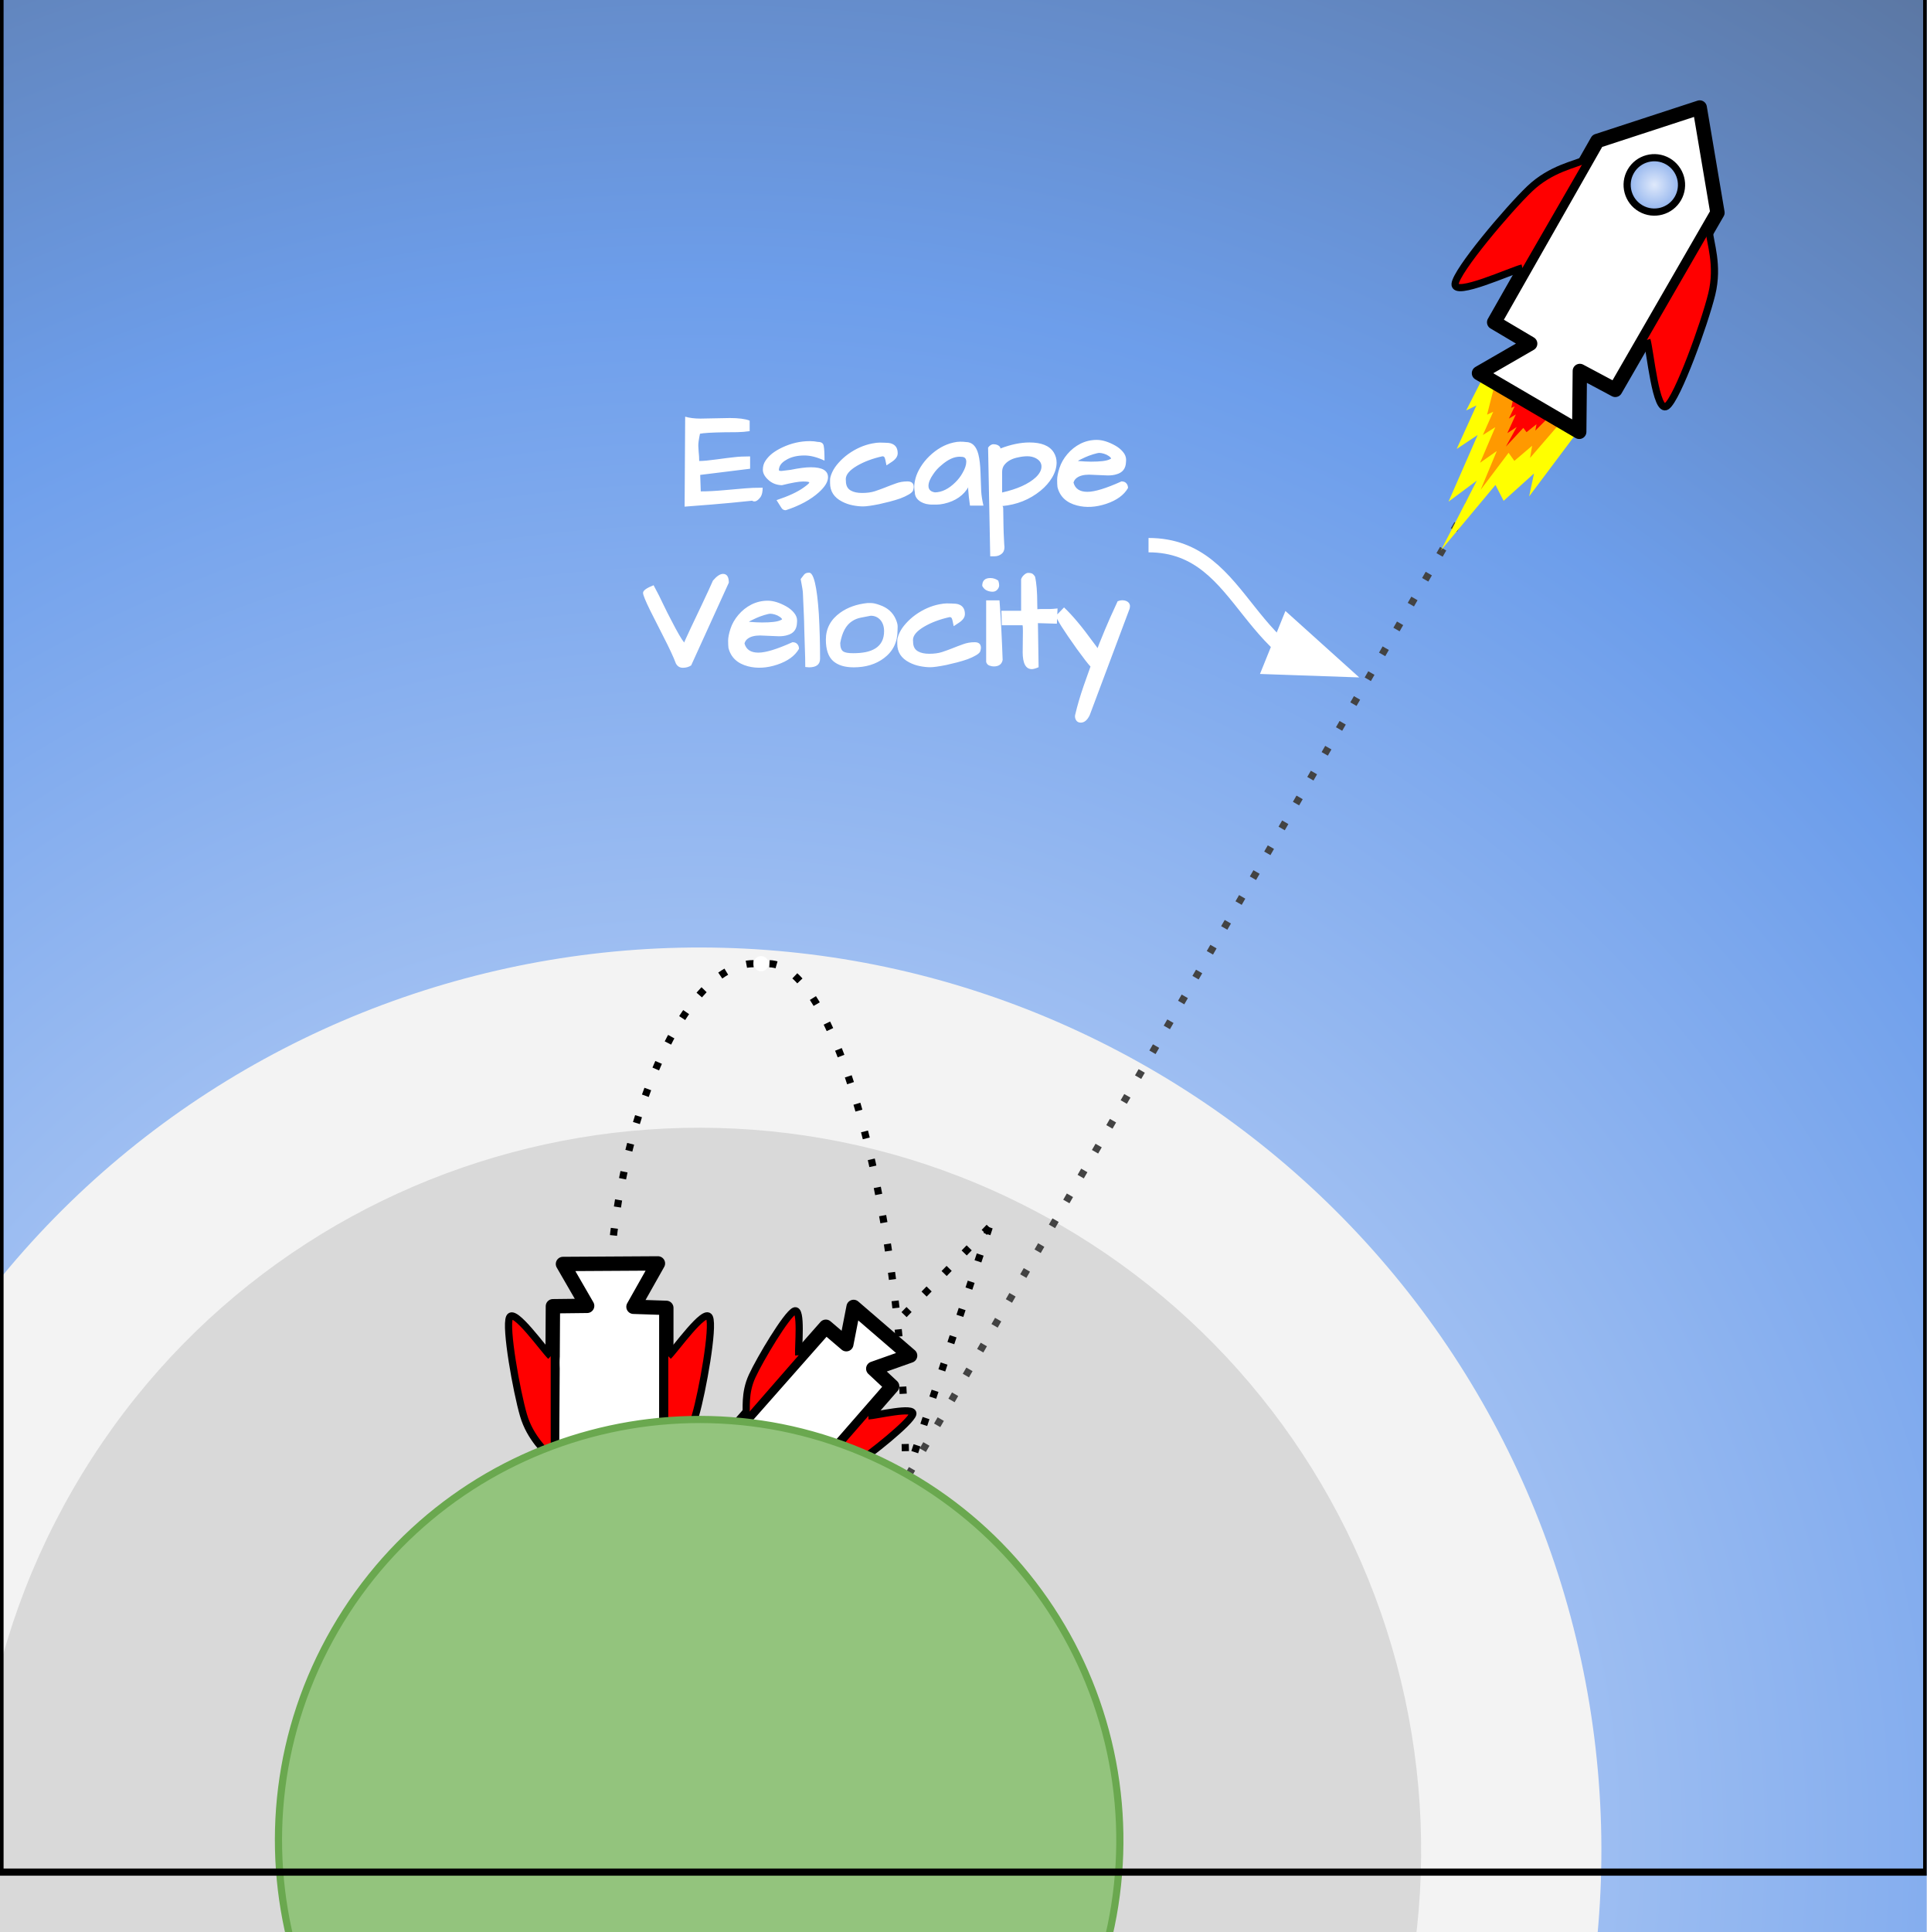
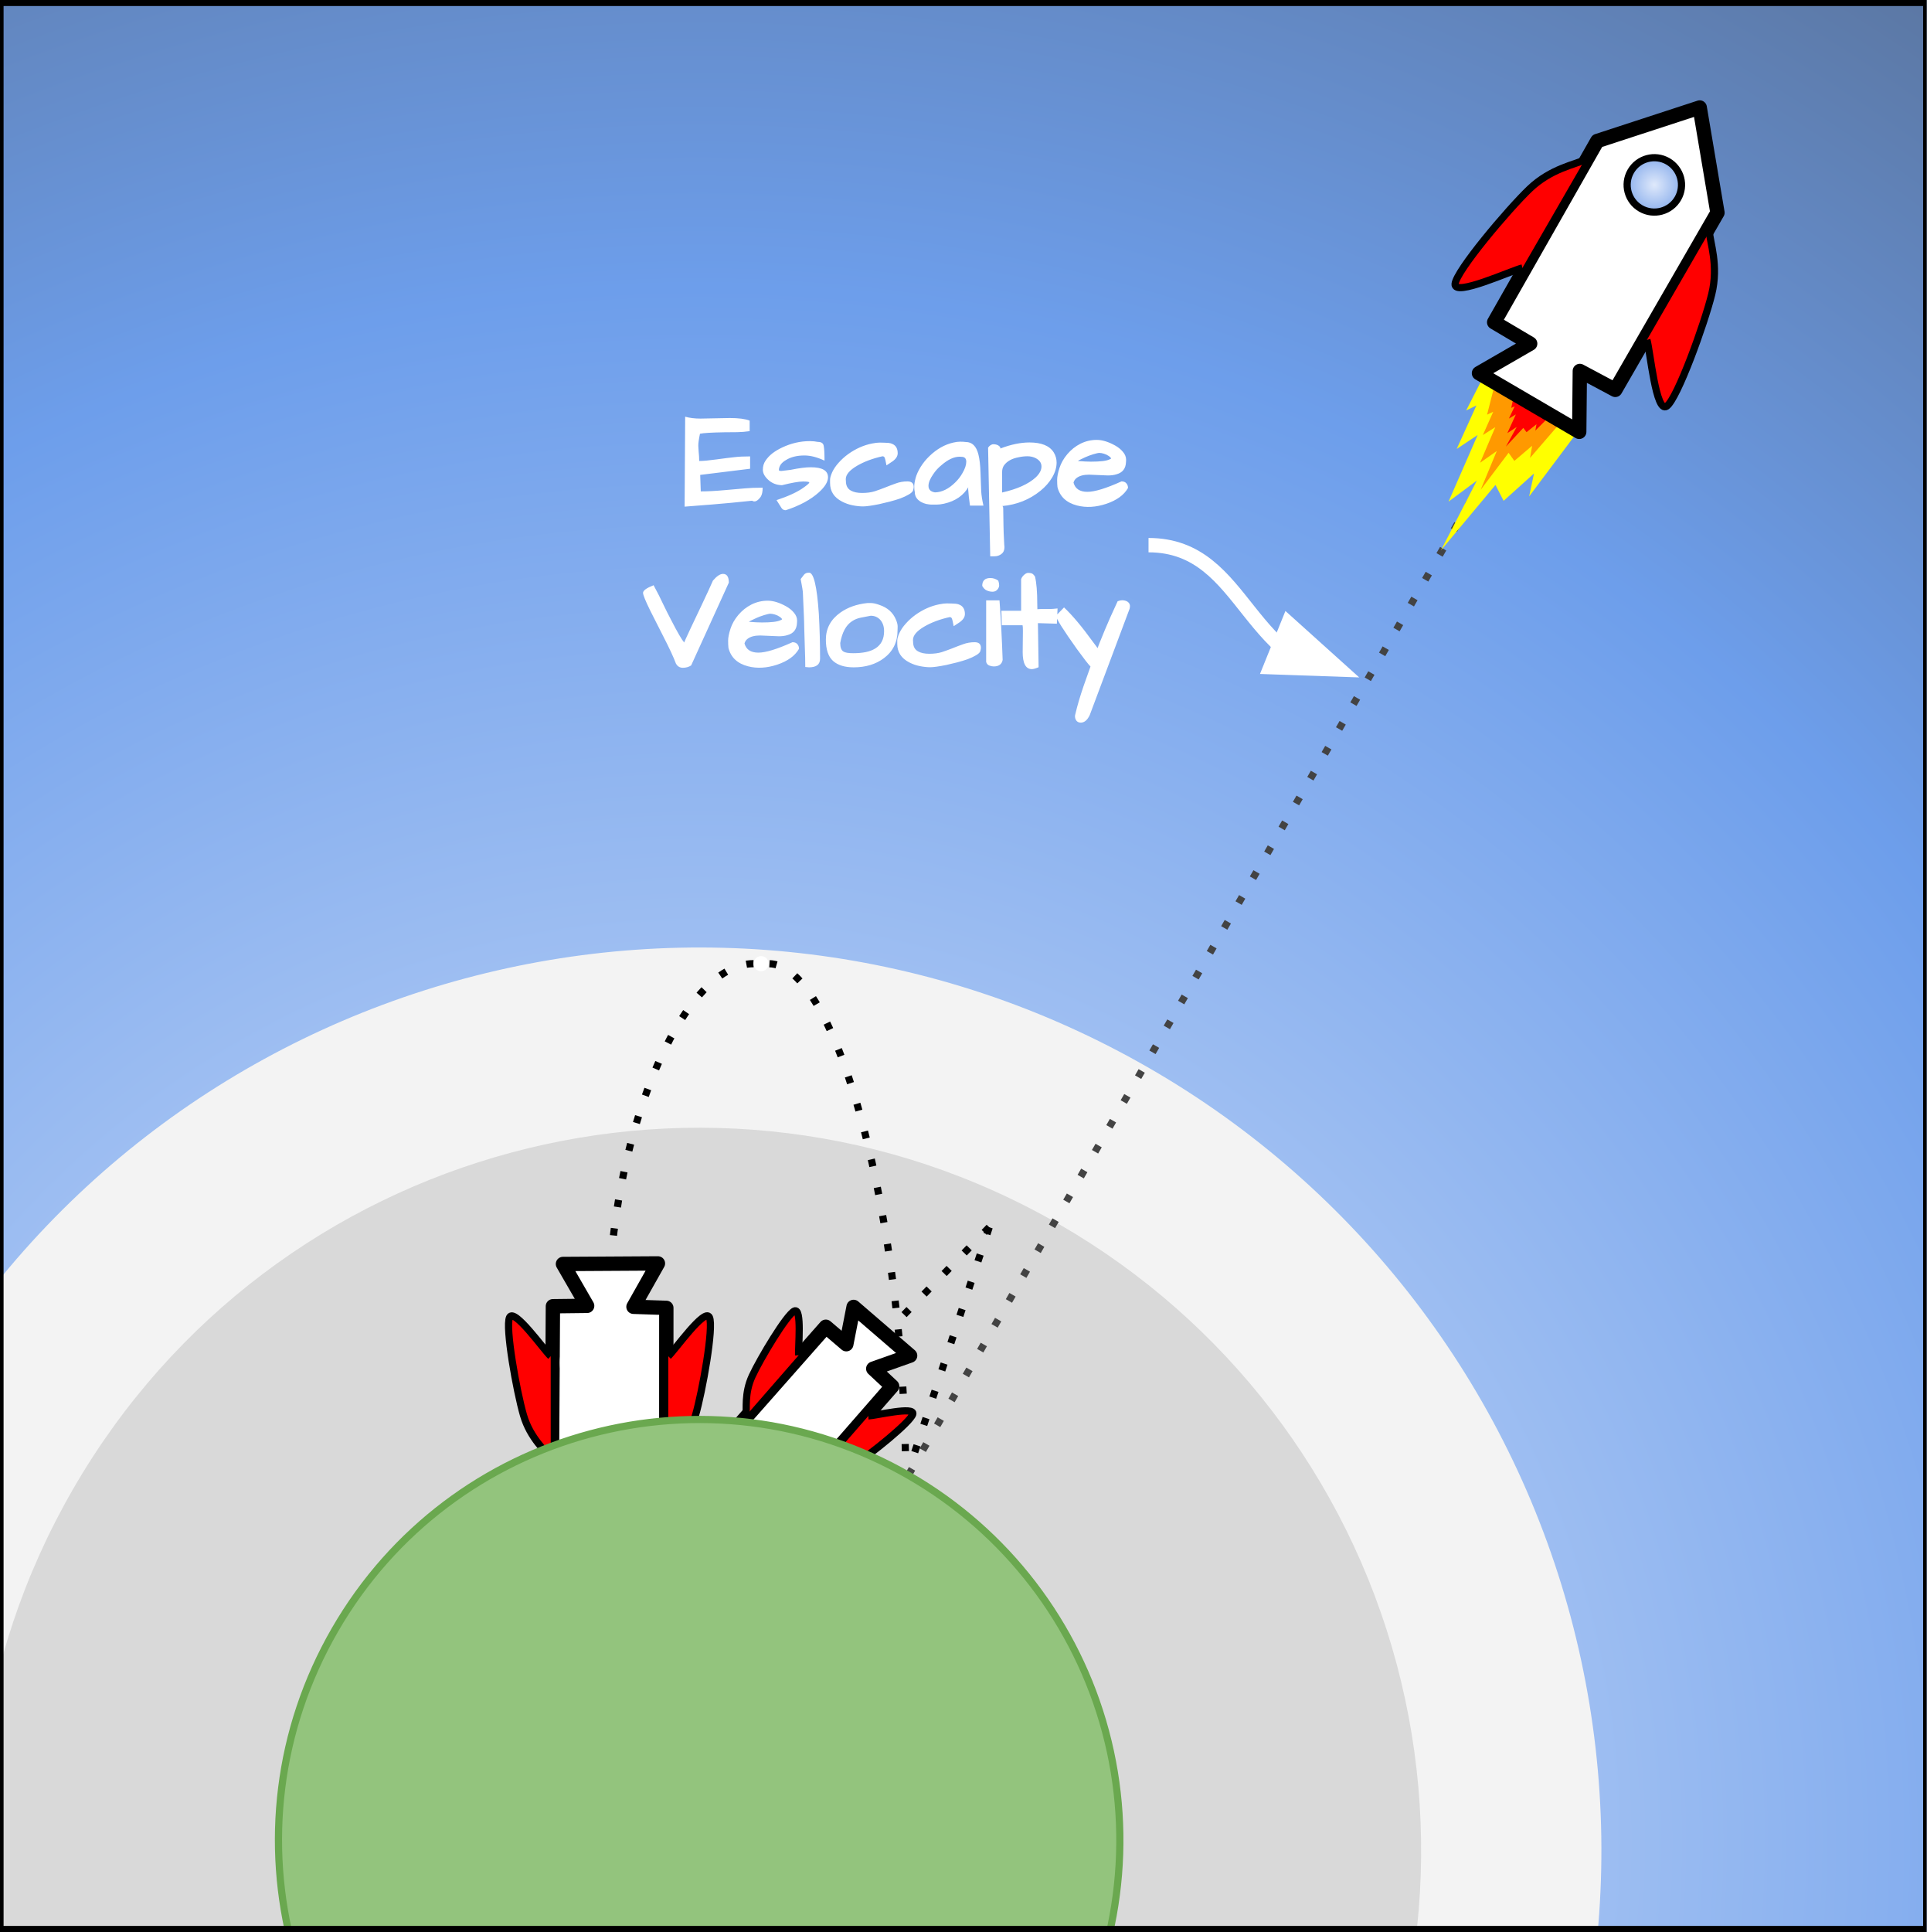
<svg xmlns="http://www.w3.org/2000/svg" version="1.1" viewBox="0.0 0.0 268.438 269.126" fill="none" stroke="none" stroke-linecap="square" stroke-miterlimit="10">
  <clipPath id="p.0">
    <path d="m0 0l268.438 0l0 269.126l-268.438 0l0 -269.126z" clip-rule="nonzero" />
  </clipPath>
  <g clip-path="url(#p.0)">
    <path fill="#000000" fill-opacity="0.0" d="m0 0l268.438 0l0 269.126l-268.438 0z" fill-rule="evenodd" />
    <defs>
      <radialGradient id="p.1" gradientUnits="userSpaceOnUse" gradientTransform="matrix(19.35632 11.1756 -11.1756 19.35632 0.0 0.0)" spreadMethod="pad" cx="9.509" cy="7.754" fx="9.509" fy="7.754" r="19.356">
        <stop offset="0.0" stop-color="#dfe9fb" />
        <stop offset="0.5" stop-color="#6d9eeb" />
        <stop offset="1.0" stop-color="#434343" />
      </radialGradient>
    </defs>
    <path fill="url(#p.1)" d="m-163.452 105.738l0 0c85.756 -148.525 272.069 -201.497 416.142 -118.315l0 0c69.186 39.945 119.179 106.588 138.981 185.268c19.802 78.68 7.791 162.951 -33.39 234.275l0 0c-85.756 148.525 -272.069 201.497 -416.142 118.315l0 0c-144.072 -83.182 -191.347 -271.018 -105.591 -419.543z" fill-rule="evenodd" />
    <path fill="#f3f3f3" d="m-11.56 194.887l0 0c34.729 -60.151 111.644 -80.76 171.795 -46.031l0 0c28.886 16.677 49.963 44.146 58.596 76.364c8.633 32.218 4.113 66.545 -12.564 95.431l0 0c-34.729 60.151 -111.644 80.76 -171.795 46.031l0 0c-60.151 -34.729 -80.76 -111.644 -46.031 -171.795z" fill-rule="evenodd" />
    <path fill="#d9d9d9" d="m10.184 207.423l0 0c27.797 -48.14 89.356 -64.624 137.496 -36.819l0 0c23.118 13.353 39.986 35.342 46.894 61.13c6.908 25.788 3.289 53.264 -10.059 76.381l0 0c-27.797 48.14 -89.356 64.624 -137.496 36.819l0 0c-48.14 -27.806 -64.632 -89.372 -36.835 -137.512z" fill-rule="evenodd" />
    <path fill="#000000" fill-opacity="0.0" d="m104.985 134.24c-10.079 0 -20.157 24.362 -20.157 48.724" fill-rule="evenodd" />
    <path stroke="#000000" stroke-width="1.0" stroke-linejoin="round" stroke-linecap="butt" stroke-dasharray="1.0,3.0" d="m104.985 134.24c-10.079 0 -20.157 24.362 -20.157 48.724" fill-rule="evenodd" />
    <path fill="#ffffff" d="m77.034 181.958l-0.144 23.764l8.201 9.132l7.74 -9.369l0.004 -23.3l-4.575 -0.152l3.406 -6.04l-13.231 0.078l3.369 5.832z" fill-rule="evenodd" />
    <path stroke="#000000" stroke-width="2.0" stroke-linejoin="round" stroke-linecap="butt" d="m77.034 181.958l-0.144 23.764l8.201 9.132l7.74 -9.369l0.004 -23.3l-4.575 -0.152l3.406 -6.04l-13.231 0.078l3.369 5.832z" fill-rule="evenodd" />
    <defs>
      <radialGradient id="p.2" gradientUnits="userSpaceOnUse" gradientTransform="matrix(2.093434 -7.148488668846959E-4 -7.148488668846959E-4 -2.093434 0.0 0.0)" spreadMethod="pad" cx="40.579" cy="-97.764" fx="40.579" fy="-97.764" r="2.093">
        <stop offset="0.0" stop-color="#dfe9fb" />
        <stop offset="1.0" stop-color="#6e9be7" />
      </radialGradient>
    </defs>
    <path fill="url(#p.2)" d="m81.92 204.634l0 0c2.89917E-4 1.711 1.388 3.098 3.1 3.098l0 0c0.822 -2.746582E-4 1.61 -0.327 2.191 -0.908c0.581 -0.581 0.907 -1.37 0.907 -2.191l0 0c-2.89917E-4 -1.711 -1.388 -3.098 -3.1 -3.098l0 0c-1.712 5.79834E-4 -3.099 1.388 -3.099 3.1z" fill-rule="evenodd" />
    <path stroke="#000000" stroke-width="1.0" stroke-linejoin="round" stroke-linecap="butt" d="m81.92 204.634l0 0c2.89917E-4 1.711 1.388 3.098 3.1 3.098l0 0c0.822 -2.746582E-4 1.61 -0.327 2.191 -0.908c0.581 -0.581 0.907 -1.37 0.907 -2.191l0 0c-2.89917E-4 -1.711 -1.388 -3.098 -3.1 -3.098l0 0c-1.712 5.79834E-4 -3.099 1.388 -3.099 3.1z" fill-rule="evenodd" />
    <path fill="#ff0000" d="m76.728 203.167c-0.632 -1.006 -2.84 -2.759 -3.795 -6.036c-0.955 -3.277 -2.57 -12.256 -1.938 -13.623c0.632 -1.368 4.775 4.515 5.73 5.418" fill-rule="evenodd" />
    <path stroke="#000000" stroke-width="1.0" stroke-linejoin="round" stroke-linecap="butt" d="m76.728 203.167c-0.632 -1.006 -2.84 -2.759 -3.795 -6.036c-0.955 -3.277 -2.57 -12.256 -1.938 -13.623c0.632 -1.368 4.775 4.515 5.73 5.418" fill-rule="evenodd" />
    <path fill="#ff0000" d="m93.113 203.162c0.632 -1.006 2.839 -2.761 3.793 -6.039c0.954 -3.277 2.566 -12.257 1.933 -13.625c-0.633 -1.367 -4.774 4.518 -5.728 5.421" fill-rule="evenodd" />
    <path stroke="#000000" stroke-width="1.0" stroke-linejoin="round" stroke-linecap="butt" d="m93.113 203.162c0.632 -1.006 2.839 -2.761 3.793 -6.039c0.954 -3.277 2.566 -12.257 1.933 -13.625c-0.633 -1.367 -4.774 4.518 -5.728 5.421" fill-rule="evenodd" />
    <path fill="#000000" fill-opacity="0.0" d="m189.362 94.367l0 0c2.67 -4.636 8.593 -6.222 13.228 -3.543l0 0c2.226 1.286 3.852 3.404 4.519 5.888c0.667 2.484 0.322 5.13 -0.96 7.356l0 0c-2.67 4.636 -8.593 6.222 -13.228 3.543l0 0c-4.636 -2.679 -6.229 -8.608 -3.559 -13.244z" fill-rule="evenodd" />
    <path fill="#000000" fill-opacity="0.0" d="m219.067 45.257l-92.882 160.882" fill-rule="evenodd" />
    <path stroke="#434343" stroke-width="1.0" stroke-linejoin="round" stroke-linecap="butt" stroke-dasharray="1.0,3.0" d="m219.067 45.257l-92.882 160.882" fill-rule="evenodd" />
    <path fill="#ffff00" d="m219.509 60.535l-13.123 -7.501l-2.113 4.144l1.43 -0.701l-2.751 6.068l2.924 -1.955l-4.058 9.289l3.945 -2.937l-5.003 9.717l7.596 -9.108l1.136 2.215l4.234 -3.811l-0.68 3.199z" fill-rule="evenodd" />
    <path fill="#ff9900" d="m217.011 59.346l-8.874 -5.312l-0.95 3.727l0.858 -0.402l-1.446 3.241l1.735 -1.097l-2.121 4.958l2.328 -1.638l-2.241 5.396l3.885 -5.147l0.803 1.129l2.475 -2.105l-0.286 1.69z" fill-rule="evenodd" />
    <path fill="#ff0000" d="m215.724 58.167l-4.788 -3.122l-0.381 1.77l0.481 -0.212l-0.811 1.705l0.973 -0.577l-1.189 2.608l1.306 -0.862l-1.509 2.738l2.429 -2.608l0.451 0.593l1.386 -1.105l-0.16 0.888z" fill-rule="evenodd" />
    <path fill="#000000" fill-opacity="0.0" d="m160.019 75.939c7.012 0 10.355 4.606 14.024 9.213c3.669 4.606 7.665 9.213 15.33 9.213" fill-rule="evenodd" />
    <path stroke="#ffffff" stroke-width="2.0" stroke-linejoin="round" stroke-linecap="butt" d="m160.019 75.939c7.012 0 10.355 4.606 14.024 9.213c0.917 1.152 1.855 2.303 2.865 3.383c0.253 0.27 0.51 0.535 0.772 0.795c0.131 0.13 0.264 0.258 0.398 0.385l0.168 0.155" fill-rule="evenodd" />
    <path fill="#ffffff" stroke="#ffffff" stroke-width="2.0" stroke-linecap="butt" d="m177.009 92.933l9.653 0.336l-7.178 -6.462z" fill-rule="evenodd" />
    <path fill="#000000" fill-opacity="0.0" d="m307.112 129.128c-0.008 0.016 0.004 0.031 0.016 0.047c0.012 0.016 0.024 0.031 0.016 0.047" fill-rule="evenodd" />
    <path stroke="#000000" stroke-width="1.0" stroke-linejoin="round" stroke-linecap="butt" d="m307.112 129.128c-0.008 0.016 0.004 0.031 0.016 0.047c0.012 0.016 0.024 0.031 0.016 0.047" fill-rule="evenodd" />
    <path fill="#ffffff" d="m77.997 189.805l0 0c0 -3.775 3.06 -6.835 6.835 -6.835l0 0c1.813 0 3.551 0.72 4.833 2.002c1.282 1.282 2.002 3.02 2.002 4.833l0 0c0 3.775 -3.06 6.835 -6.835 6.835l0 0c-3.775 0 -6.835 -3.06 -6.835 -6.835z" fill-rule="evenodd" />
    <path fill="#ffffff" d="m208.175 44.894l14.371 -25.258l14.267 -4.661l2.472 14.653l-14.236 24.681l-4.938 -2.634l-0.085 8.479l-13.966 -8.168l7.132 -4.118z" fill-rule="evenodd" />
    <path stroke="#000000" stroke-width="2.0" stroke-linejoin="round" stroke-linecap="butt" d="m208.175 44.894l14.371 -25.258l14.267 -4.661l2.472 14.653l-14.236 24.681l-4.938 -2.634l-0.085 8.479l-13.966 -8.168l7.132 -4.118z" fill-rule="evenodd" />
    <defs>
      <radialGradient id="p.3" gradientUnits="userSpaceOnUse" gradientTransform="matrix(2.154262 1.243859 -1.243859 2.154262 0.0 0.0)" spreadMethod="pad" cx="85.419" cy="-37.365" fx="85.419" fy="-37.365" r="2.154">
        <stop offset="0.0" stop-color="#dfe9fb" />
        <stop offset="1.0" stop-color="#6e9be7" />
      </radialGradient>
    </defs>
    <path fill="url(#p.3)" d="m227.209 23.861l0 0c1.046 -1.812 3.364 -2.433 5.176 -1.387l0 0c0.87 0.503 1.505 1.33 1.766 2.301c0.26 0.971 0.124 2.005 -0.378 2.875l0 0c-1.046 1.812 -3.364 2.433 -5.176 1.387l0 0c-1.812 -1.046 -2.434 -3.364 -1.387 -5.177z" fill-rule="evenodd" />
    <path stroke="#000000" stroke-width="1.0" stroke-linejoin="round" stroke-linecap="butt" d="m227.209 23.861l0 0c1.046 -1.812 3.364 -2.433 5.176 -1.387l0 0c0.87 0.503 1.505 1.33 1.766 2.301c0.26 0.971 0.124 2.005 -0.378 2.875l0 0c-1.046 1.812 -3.364 2.433 -5.176 1.387l0 0c-1.812 -1.046 -2.434 -3.364 -1.387 -5.177z" fill-rule="evenodd" />
    <path fill="#ff0000" d="m220.814 22.242c-1.285 0.679 -4.694 1.188 -7.708 4.074c-3.014 2.887 -10.212 11.411 -10.378 13.246c-0.166 1.835 7.817 -1.864 9.38 -2.237" fill-rule="evenodd" />
    <path stroke="#000000" stroke-width="1.0" stroke-linejoin="round" stroke-linecap="butt" d="m220.814 22.242c-1.285 0.679 -4.694 1.188 -7.708 4.074c-3.014 2.887 -10.212 11.411 -10.378 13.246c-0.166 1.835 7.817 -1.864 9.38 -2.237" fill-rule="evenodd" />
    <path fill="#ff0000" d="m238.164 32.26c0.054 1.452 1.319 4.659 0.327 8.714c-0.992 4.054 -4.774 14.551 -6.279 15.612c-1.506 1.062 -2.295 -7.702 -2.754 -9.243" fill-rule="evenodd" />
    <path stroke="#000000" stroke-width="1.0" stroke-linejoin="round" stroke-linecap="butt" d="m238.164 32.26c0.054 1.452 1.319 4.659 0.327 8.714c-0.992 4.054 -4.774 14.551 -6.279 15.612c-1.506 1.062 -2.295 -7.702 -2.754 -9.243" fill-rule="evenodd" />
    <path fill="#ffffff" d="m216.469 35.541l0 0c1.966 -3.401 6.316 -4.564 9.717 -2.598l0 0c1.633 0.944 2.824 2.498 3.312 4.32c0.487 1.822 0.231 3.763 -0.713 5.396l0 0c-1.966 3.401 -6.316 4.564 -9.717 2.598l0 0c-3.401 -1.966 -4.564 -6.316 -2.598 -9.717z" fill-rule="evenodd" />
    <path fill="#000000" fill-opacity="0.0" d="m81.027 43.624l78.992 0l0 64.63l-78.992 0z" fill-rule="evenodd" />
    <path fill="#ffffff" d="m101.65 58.231q1.875 0 2.797 0.359l0 1.469q-0.844 0.125 -1.719 0.141q-0.859 0 -1.828 0.016q-2.656 0.047 -3.375 0.203q-0.25 1.188 -0.234 1.688q0.031 0.5 0.047 0.781q0.078 0.719 0.078 1.328q0.828 0 2.406 -0.219q1.594 -0.219 2.484 -0.312q0.891 -0.109 2.203 -0.109l0 1.719l-6.953 0.859l0.078 2.297q1.422 0 3.297 -0.172q1.891 -0.172 2.859 -0.25q0.984 -0.094 2.469 -0.094q0 0.844 -0.281 1.281q-0.656 0.891 -1.188 0.531q-3.078 0.328 -5.609 0.531q-2.516 0.188 -3.797 0.297l0.078 -12.531q0.906 0.266 2.125 0.266l4.062 -0.078zm11.322 6.859q2.391 0 2.391 1.391q0 0.938 -1.25 2.078q-1.719 1.562 -4.641 2.516q-0.406 0 -0.609 -0.344q-0.203 -0.344 -0.297 -0.469q-0.078 -0.141 -0.375 -0.594q2.5 -0.828 3.797 -1.766q0.766 -0.547 0.766 -0.688q0 -0.141 -0.875 -0.141q-0.859 0 -2.938 0.516q-1.156 -0.031 -1.938 -0.781q-0.719 -0.672 -0.719 -1.375q0 -0.719 0.375 -1.266q0.375 -0.562 0.953 -1.016q0.594 -0.453 1.359 -0.812q1.875 -0.891 3.859 -0.891q0.594 0 1.125 0.109q0.719 0 0.812 0.562q0.109 0.547 0.109 2.047q-1.531 -0.719 -2.797 -0.719q-1.562 0 -2.578 0.641q-0.953 0.547 -0.984 1.391q0 0.125 0.359 0.125l1.281 -0.156q1.75 -0.359 2.812 -0.359zm10.365 2.812q0.734 -0.297 1.484 -0.562q0.75 -0.281 1.609 -0.281q0.875 0 0.875 0.781q0 0.141 -0.078 0.438q-0.062 0.281 -0.594 0.594q-0.531 0.312 -1.203 0.562q-0.672 0.234 -1.453 0.438q-0.781 0.203 -1.5 0.359q-1.562 0.312 -2.234 0.312q-0.672 0 -1.453 -0.156q-0.781 -0.156 -1.469 -0.516q-1.672 -0.859 -1.672 -2.578q0 -0.109 0 -0.469q0 -0.375 0.297 -1.047q0.312 -0.672 0.891 -1.312q0.578 -0.656 1.328 -1.203q1.594 -1.141 3.344 -1.484q0.641 -0.125 1.047 -0.125q0.406 0 0.672 0.016q0.266 0 0.578 0.031q0.328 0.031 0.594 0.172q0.672 0.344 0.672 1.266q0 0.641 -0.781 1.172q-0.156 0.109 -0.781 0.516q-0.172 -0.922 -0.266 -1.094q-0.078 -0.172 -0.297 -0.172q-2.047 0.453 -3.547 1.328q-1.562 0.922 -1.562 1.859q0 0.109 0.016 0.25q0 0.969 0.703 1.344q0.578 0.328 1.562 0.328q1.0 0 1.75 -0.234q0.75 -0.25 1.469 -0.531zm11.634 -0.141q-1.031 1.859 -3.453 2.406q-0.578 0.125 -1.031 0.125q-0.438 0 -0.75 0q-0.297 -0.016 -0.703 -0.094q-0.391 -0.094 -0.719 -0.281q-0.859 -0.5 -0.859 -1.359q-0.078 -0.328 -0.078 -0.781q0 -0.469 0.188 -1.188q0.203 -0.734 0.703 -1.547q0.516 -0.828 1.234 -1.516q1.531 -1.469 3.312 -1.875q0.516 -0.125 0.969 -0.125q0.453 0 0.781 0.047q1.312 0 1.75 1.719q0.25 0.969 0.297 2.609q0.047 1.641 0.094 2.516q0.047 0.859 0.312 2.016l-1.875 0q-0.109 -0.812 -0.156 -1.203q-0.031 -0.391 -0.062 -0.703q-0.094 -0.75 0.047 -0.766zm-0.344 -3.438q0 -0.688 -0.672 -0.688q-0.141 -0.016 -0.25 -0.016q-1.188 0 -2.547 1.188q-0.672 0.547 -1.125 1.234q-0.672 0.953 -0.672 1.641q0 0.766 0.906 0.906q1.453 -0.031 2.828 -1.391q0.609 -0.594 1.0 -1.297q0.531 -0.906 0.531 -1.578zm4.742 -1.844q2.203 -0.844 4.062 -0.844q2.5 0 3.375 1.375q0.406 0.656 0.406 1.422q0 1.016 -0.609 2.062q-0.609 1.031 -1.625 1.859q-2.281 1.859 -5.344 2.141q0.141 0 0.141 0.438q0.016 0.453 0.016 1.0q0.016 0.547 0.016 1.156q0.016 0.625 0.031 1.188q0.062 1.375 0.078 1.578q0.031 0.219 0.031 0.359q0 0.641 -0.422 0.953q-0.406 0.328 -1.0 0.328q-0.094 0 -0.562 0l-0.297 -15.141q0.359 -0.5 0.797 -0.469q0.438 0.016 0.703 0.219q0.266 0.203 0.203 0.375zm4.938 1.344q-0.531 -0.266 -1.156 -0.266q-0.609 0 -1.234 0.141q-1.391 0.25 -2.031 1.125q-0.266 0.375 -0.266 0.953q0 0.078 0 0.141l0 2.688q3.188 -0.719 4.703 -2.125q0.781 -0.75 0.781 -1.5q0 -0.734 -0.797 -1.156zm7.197 4.688q1.531 0 4.75 -1.453q0.453 0 0.672 0.266q0.234 0.25 0.234 0.656q-0.844 1.469 -3.031 2.203q-2.172 0.719 -4.062 0.234q-2.234 -0.578 -2.734 -2.562q-0.047 -0.391 -0.047 -1.016q0 -0.641 0.328 -1.656q0.328 -1.016 1.094 -1.922q0.781 -0.922 1.828 -1.453q1.062 -0.531 2.266 -0.531q1.156 0 2.562 0.781q0.672 0.375 1.094 0.891q0.438 0.516 0.438 1.109q0 0.156 -0.016 0.297q-0.047 1.375 -1.344 1.719q-0.5 0.156 -1.188 0.156l-2.609 -0.109q-1.172 0 -1.766 0.484q-0.297 0.234 -0.406 0.625q0.344 1.281 1.938 1.281zm2.984 -4.984q-0.312 -0.219 -0.688 -0.328q-0.375 -0.109 -0.625 -0.109q-0.234 0 -0.859 0.188q-0.609 0.188 -1.094 0.406q-1.031 0.469 -1.031 0.531q1.094 0.094 1.812 0.094q1.938 0 2.578 -0.312q0.219 -0.094 0.219 -0.109q0 -0.141 -0.312 -0.359z" fill-rule="nonzero" />
    <path fill="#ffffff" d="m94.171 92.428q-0.484 -1.312 -1.812 -3.891q-1.312 -2.594 -1.75 -3.453q-1.016 -2.062 -1.016 -2.5q0 -0.484 1.469 -1.062q0.797 1.469 1.344 2.656q0.562 1.172 1.109 2.203q1.281 2.5 1.812 3.125q-0.047 0.031 0.938 -2.078l1.5 -3.156q1.203 -2.547 1.562 -3.391q0.797 -0.938 1.406 -0.938q0.812 0 0.812 1.219l-5.25 11.531q-0.5 0.328 -1.156 0.328q-0.641 0 -0.969 -0.594zm11.493 -1.516q1.531 0 4.75 -1.453q0.453 0 0.672 0.266q0.234 0.25 0.234 0.656q-0.844 1.469 -3.031 2.203q-2.172 0.719 -4.062 0.234q-2.234 -0.578 -2.734 -2.562q-0.047 -0.391 -0.047 -1.016q0 -0.641 0.328 -1.656q0.328 -1.016 1.094 -1.922q0.781 -0.922 1.828 -1.453q1.062 -0.531 2.266 -0.531q1.156 0 2.562 0.781q0.672 0.375 1.094 0.891q0.438 0.516 0.438 1.109q0 0.156 -0.016 0.297q-0.047 1.375 -1.344 1.719q-0.5 0.156 -1.188 0.156l-2.609 -0.109q-1.172 0 -1.766 0.484q-0.297 0.234 -0.406 0.625q0.344 1.281 1.938 1.281zm2.984 -4.984q-0.312 -0.219 -0.688 -0.328q-0.375 -0.109 -0.625 -0.109q-0.234 0 -0.859 0.188q-0.609 0.188 -1.094 0.406q-1.031 0.469 -1.031 0.531q1.094 0.094 1.812 0.094q1.938 0 2.578 -0.312q0.219 -0.094 0.219 -0.109q0 -0.141 -0.312 -0.359zm3.343 -0.406q-0.031 -0.984 -0.078 -1.75q-0.031 -0.781 -0.047 -1.141q0 -0.359 -0.312 -1.969q0.266 -0.344 0.469 -0.609q0.219 -0.281 0.703 -0.281q0.969 0 1.359 5.734q0.172 3.109 0.172 6.25q0 1.203 -1.547 1.203l-0.516 -0.047q0 -1.297 -0.062 -2.766q-0.047 -1.469 -0.078 -2.547q-0.016 -1.094 -0.062 -2.078zm3.074 3.578q0 -2.328 2.016 -3.766q1.547 -1.094 3.75 -1.328q0.125 0 0.547 0q0.438 0 1.172 0.266q1.656 0.562 2.266 2.016q0.25 0.578 0.25 0.984q0 0.391 -0.016 0.547q0 2.438 -1.891 3.859q-1.703 1.281 -4.219 1.281q-1.875 0 -2.875 -0.891q-1.0 -0.906 -1.0 -2.969zm2.0 0.469q0 0.906 0.438 1.188q0.359 0.234 1.359 0.234q1.0 0 1.766 -0.156q0.766 -0.156 1.344 -0.516q1.203 -0.766 1.203 -2.391q0 -0.953 -0.5 -1.547q-0.531 -0.609 -1.359 -0.609q-0.688 0.125 -1.375 0.266q-0.672 0.125 -1.234 0.5q-1.25 0.812 -1.641 3.031zm15.635 0.734q0.734 -0.297 1.484 -0.562q0.75 -0.281 1.609 -0.281q0.875 0 0.875 0.781q0 0.141 -0.078 0.438q-0.062 0.281 -0.594 0.594q-0.531 0.312 -1.203 0.562q-0.672 0.234 -1.453 0.438q-0.781 0.203 -1.5 0.359q-1.562 0.312 -2.234 0.312q-0.672 0 -1.453 -0.156q-0.781 -0.156 -1.469 -0.516q-1.672 -0.859 -1.672 -2.578q0 -0.109 0 -0.469q0 -0.375 0.297 -1.047q0.312 -0.672 0.891 -1.312q0.578 -0.656 1.328 -1.203q1.594 -1.141 3.344 -1.484q0.641 -0.125 1.047 -0.125q0.406 0 0.672 0.016q0.266 0 0.578 0.031q0.328 0.031 0.594 0.172q0.672 0.344 0.672 1.266q0 0.641 -0.781 1.172q-0.156 0.109 -0.781 0.516q-0.172 -0.922 -0.266 -1.094q-0.078 -0.172 -0.297 -0.172q-2.047 0.453 -3.547 1.328q-1.562 0.922 -1.562 1.859q0 0.109 0.016 0.25q0 0.969 0.703 1.344q0.578 0.328 1.562 0.328q1.0 0 1.75 -0.234q0.75 -0.25 1.469 -0.531zm6.556 -6.672q0.281 3.766 0.438 8.297q-0.172 0.906 -1.25 0.906q-0.266 0 -0.609 -0.125q-0.328 -0.125 -0.438 -0.5l0 -8.578l1.859 0zm-2.406 -2.016q0 -1.094 1.125 -1.094q0.609 0 1.109 0.359q0.125 0.359 0.125 0.656q0 0.297 -0.234 0.578q-0.266 0.312 -0.688 0.312q-0.406 0 -0.797 -0.172q-0.391 -0.172 -0.641 -0.641zm5.636 9.203l0.031 -2.922q0 -0.641 -0.047 -0.797l-2.891 0l-0.062 -2.016l2.75 0l0 -4.391q0.094 -0.297 0.328 -0.531q0.359 -0.359 0.641 -0.359q0.281 0 0.484 0.062q0.219 0.062 0.484 0.453q0.312 1.312 0.312 3.781q0 0.578 0.016 0.766q0.219 -0.031 0.828 -0.031q0 0 0.953 0q0.328 0 1.031 -0.078l-0.094 2.125l-2.641 -0.078l0.094 6.141q-0.625 0.266 -0.938 0.266q-1.281 0 -1.281 -2.391zm9.355 8.766q-0.5 1.078 -1.266 1.078q-0.484 0 -0.688 -0.406q-0.203 -0.391 -0.047 -0.844q0.391 -1.688 1.141 -3.875q0.766 -2.172 0.953 -2.688q-0.484 -0.5 -1.891 -2.438q-2.859 -4.016 -2.859 -4.531q0 -0.172 0.125 -0.297l0.938 -0.969q1.734 1.625 4.062 4.844q0.609 0.797 0.609 0.828q0.062 -0.188 0.281 -0.734q0.219 -0.547 0.359 -0.875q0.141 -0.344 0.375 -0.922q0.625 -1.516 1.781 -4.0q0.359 -0.141 0.625 -0.141q0.625 0 0.953 0.375q0.141 0.219 0.141 0.422q0 0.188 -0.047 0.375l-5.547 14.797z" fill-rule="nonzero" />
    <path fill="#ffffff" d="m110.49 193.571l0 0c0 -2.87 2.327 -5.197 5.197 -5.197l0 0c1.378 0 2.7 0.548 3.675 1.522c0.975 0.975 1.522 2.296 1.522 3.675l0 0c0 2.87 -2.327 5.197 -5.197 5.197l0 0c-2.87 0 -5.197 -2.327 -5.197 -5.197z" fill-rule="evenodd" />
    <path fill="#ffffff" d="m104.985 134.24l0 0c0 -0.583 0.472 -1.055 1.055 -1.055l0 0c0.28 0 0.548 0.111 0.746 0.309c0.198 0.198 0.309 0.466 0.309 0.746l0 0c0 0.583 -0.472 1.055 -1.055 1.055l0 0c-0.583 0 -1.055 -0.472 -1.055 -1.055z" fill-rule="evenodd" />
    <path fill="#000000" fill-opacity="0.0" d="m126.185 206.148c0 -35.953 -9.543 -71.906 -19.087 -71.906" fill-rule="evenodd" />
    <path stroke="#000000" stroke-width="1.0" stroke-linejoin="round" stroke-linecap="butt" stroke-dasharray="1.0,3.0" d="m126.185 206.148c0 -35.953 -9.543 -71.906 -19.087 -71.906" fill-rule="evenodd" />
    <path fill="#000000" fill-opacity="0.0" d="m136.77 169.902l0 0c0 -0.583 0.472 -1.055 1.055 -1.055l0 0c0.28 0 0.548 0.111 0.746 0.309c0.198 0.198 0.309 0.466 0.309 0.746l0 0c0 0.583 -0.472 1.055 -1.055 1.055l0 0c-0.583 0 -1.055 -0.472 -1.055 -1.055z" fill-rule="evenodd" />
    <path fill="#000000" fill-opacity="0.0" d="m137.825 170.957l-18.457 18.929" fill-rule="evenodd" />
    <path stroke="#000000" stroke-width="1.0" stroke-linejoin="round" stroke-linecap="butt" stroke-dasharray="1.0,3.0" d="m137.825 170.957l-18.457 18.929" fill-rule="evenodd" />
    <path fill="#000000" fill-opacity="0.0" d="m137.825 170.957l-11.654 35.181" fill-rule="evenodd" />
    <path stroke="#000000" stroke-width="1.0" stroke-linejoin="round" stroke-linecap="butt" stroke-dasharray="1.0,3.0" d="m137.825 170.957l-11.654 35.181" fill-rule="evenodd" />
    <path fill="#ffffff" d="m115.059 184.815l-12.355 13.997l0.141 9.642l9.42 -1.551l12.032 -13.794l-2.63 -2.452l5.135 -1.818l-7.875 -6.785l-1.016 5.193z" fill-rule="evenodd" />
    <path stroke="#000000" stroke-width="2.0" stroke-linejoin="round" stroke-linecap="butt" d="m115.059 184.815l-12.355 13.997l0.141 9.642l9.42 -1.551l12.032 -13.794l-2.63 -2.452l5.135 -1.818l-7.875 -6.785l-1.016 5.193z" fill-rule="evenodd" />
    <defs>
      <radialGradient id="p.4" gradientUnits="userSpaceOnUse" gradientTransform="matrix(1.611108 1.403972 1.403972 -1.611108 0.0 0.0)" spreadMethod="pad" cx="100.342" cy="-38.164" fx="100.342" fy="-38.164" r="1.611">
        <stop offset="0.0" stop-color="#dfe9fb" />
        <stop offset="1.0" stop-color="#6e9be7" />
      </radialGradient>
    </defs>
    <path fill="url(#p.4)" d="m106.244 200.764l0 0c-0.883 1.013 -0.778 2.551 0.236 3.435l0 0c0.487 0.424 1.122 0.638 1.766 0.594c0.644 -0.044 1.244 -0.342 1.669 -0.829l0 0c0.883 -1.013 0.778 -2.551 -0.236 -3.435l0 0c-1.014 -0.883 -2.552 -0.778 -3.435 0.235z" fill-rule="evenodd" />
    <path stroke="#000000" stroke-width="1.0" stroke-linejoin="round" stroke-linecap="butt" d="m106.244 200.764l0 0c-0.883 1.013 -0.778 2.551 0.236 3.435l0 0c0.487 0.424 1.122 0.638 1.766 0.594c0.644 -0.044 1.244 -0.342 1.669 -0.829l0 0c0.883 -1.013 0.778 -2.551 -0.236 -3.435l0 0c-1.014 -0.883 -2.552 -0.778 -3.435 0.235z" fill-rule="evenodd" />
    <path fill="#ff0000" d="m103.927 197.215c0.145 -0.922 -0.257 -3.1 0.87 -5.534c1.126 -2.433 4.806 -8.584 5.887 -9.067c1.08 -0.483 0.496 5.139 0.596 6.167" fill-rule="evenodd" />
    <path stroke="#000000" stroke-width="1.0" stroke-linejoin="round" stroke-linecap="butt" d="m103.927 197.215c0.145 -0.922 -0.257 -3.1 0.87 -5.534c1.126 -2.433 4.806 -8.584 5.887 -9.067c1.08 -0.483 0.496 5.139 0.596 6.167" fill-rule="evenodd" />
    <path fill="#ff0000" d="m113.632 205.672c0.894 -0.27 3.107 -0.169 5.364 -1.617c2.257 -1.448 7.848 -5.933 8.179 -7.069c0.331 -1.136 -5.159 0.21 -6.191 0.252" fill-rule="evenodd" />
    <path stroke="#000000" stroke-width="1.0" stroke-linejoin="round" stroke-linecap="butt" d="m113.632 205.672c0.894 -0.27 3.107 -0.169 5.364 -1.617c2.257 -1.448 7.848 -5.933 8.179 -7.069c0.331 -1.136 -5.159 0.21 -6.191 0.252" fill-rule="evenodd" />
    <path fill="#93c47d" d="m46.66 227.044l0 0c16.186 -28.032 52.031 -37.635 80.063 -21.449l0 0c13.461 7.773 23.284 20.575 27.306 35.589c4.022 15.015 1.916 31.012 -5.857 44.474l0 0c-16.186 28.032 -52.031 37.635 -80.063 21.449l0 0c-28.032 -16.186 -37.635 -52.031 -21.449 -80.063z" fill-rule="evenodd" />
    <path stroke="#6aa84f" stroke-width="1.0" stroke-linejoin="round" stroke-linecap="butt" d="m46.66 227.044l0 0c16.186 -28.032 52.031 -37.635 80.063 -21.449l0 0c13.461 7.773 23.284 20.575 27.306 35.589c4.022 15.015 1.916 31.012 -5.857 44.474l0 0c-16.186 28.032 -52.031 37.635 -80.063 21.449l0 0c-28.032 -16.186 -37.635 -52.031 -21.449 -80.063z" fill-rule="evenodd" />
    <path fill="#000000" fill-opacity="0.0" d="m116.469 208.746l0 0c1.966 -3.401 6.316 -4.564 9.717 -2.598l0 0c1.633 0.944 2.824 2.498 3.312 4.32c0.487 1.822 0.231 3.763 -0.713 5.396l0 0c-1.966 3.401 -6.316 4.564 -9.717 2.598l0 0c-3.401 -1.966 -4.564 -6.316 -2.598 -9.717z" fill-rule="evenodd" />
-     <path fill="#000000" fill-opacity="0.0" d="m-0.001 -7.659l268.441 0l0 268.441l-268.441 0z" fill-rule="evenodd" />
-     <path stroke="#000000" stroke-width="1.0" stroke-linejoin="round" stroke-linecap="butt" d="m-0.001 -7.659l268.441 0l0 268.441l-268.441 0z" fill-rule="evenodd" />
+     <path fill="#000000" fill-opacity="0.0" d="m-0.001 0.341l268.441 0l0 268.441l-268.441 0z" fill-rule="evenodd" />
+     <path stroke="#000000" stroke-width="1.0" stroke-linejoin="round" stroke-linecap="butt" d="m-0.001 0.341l268.441 0l0 268.441l-268.441 0z" fill-rule="evenodd" />
  </g>
</svg>
